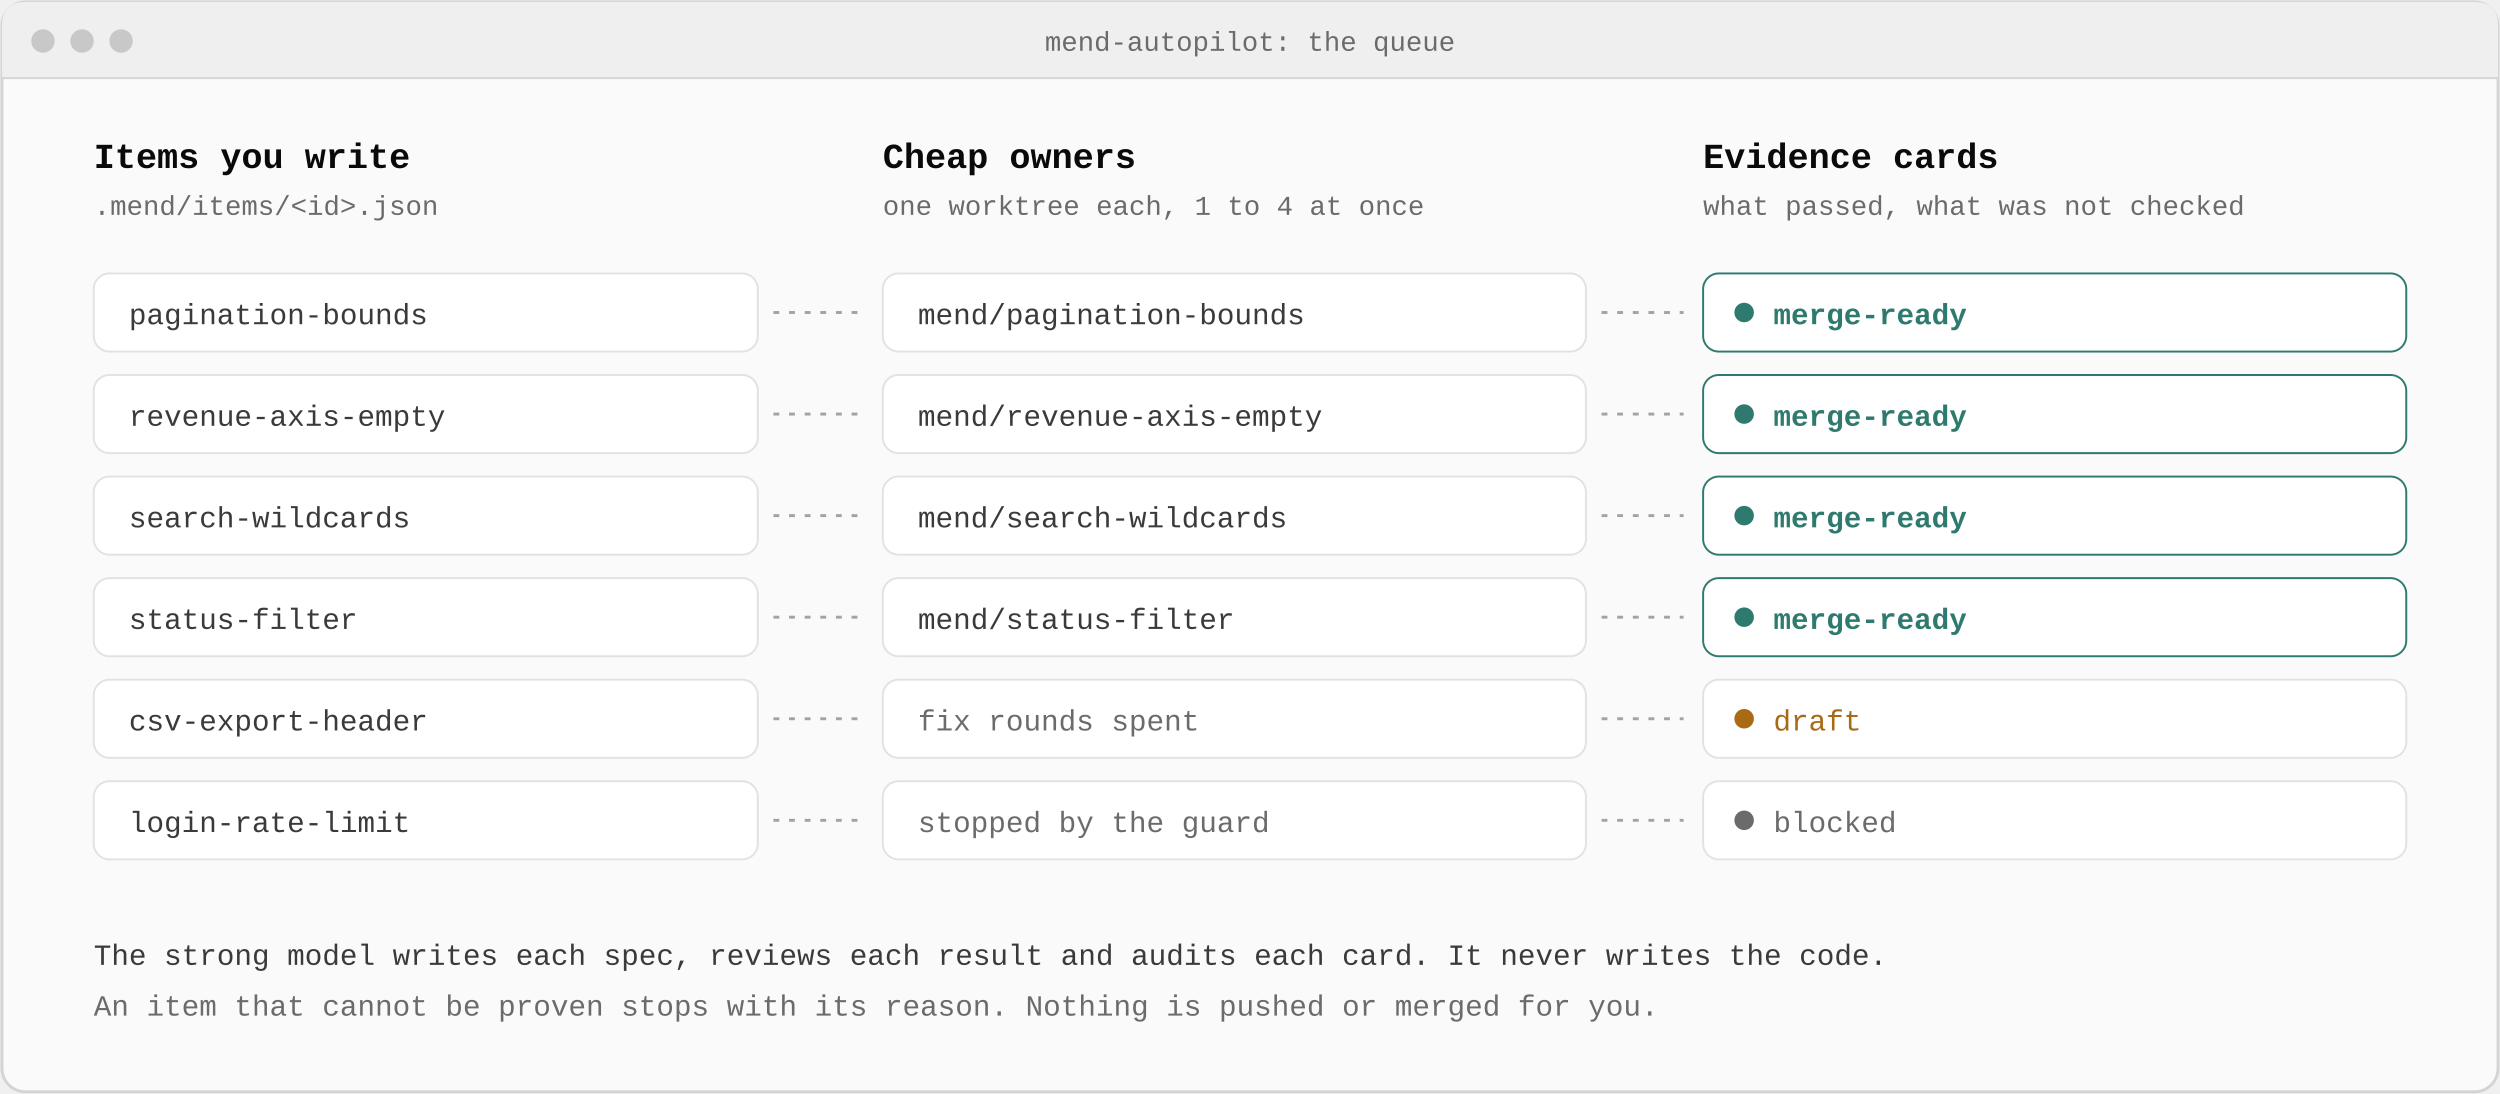
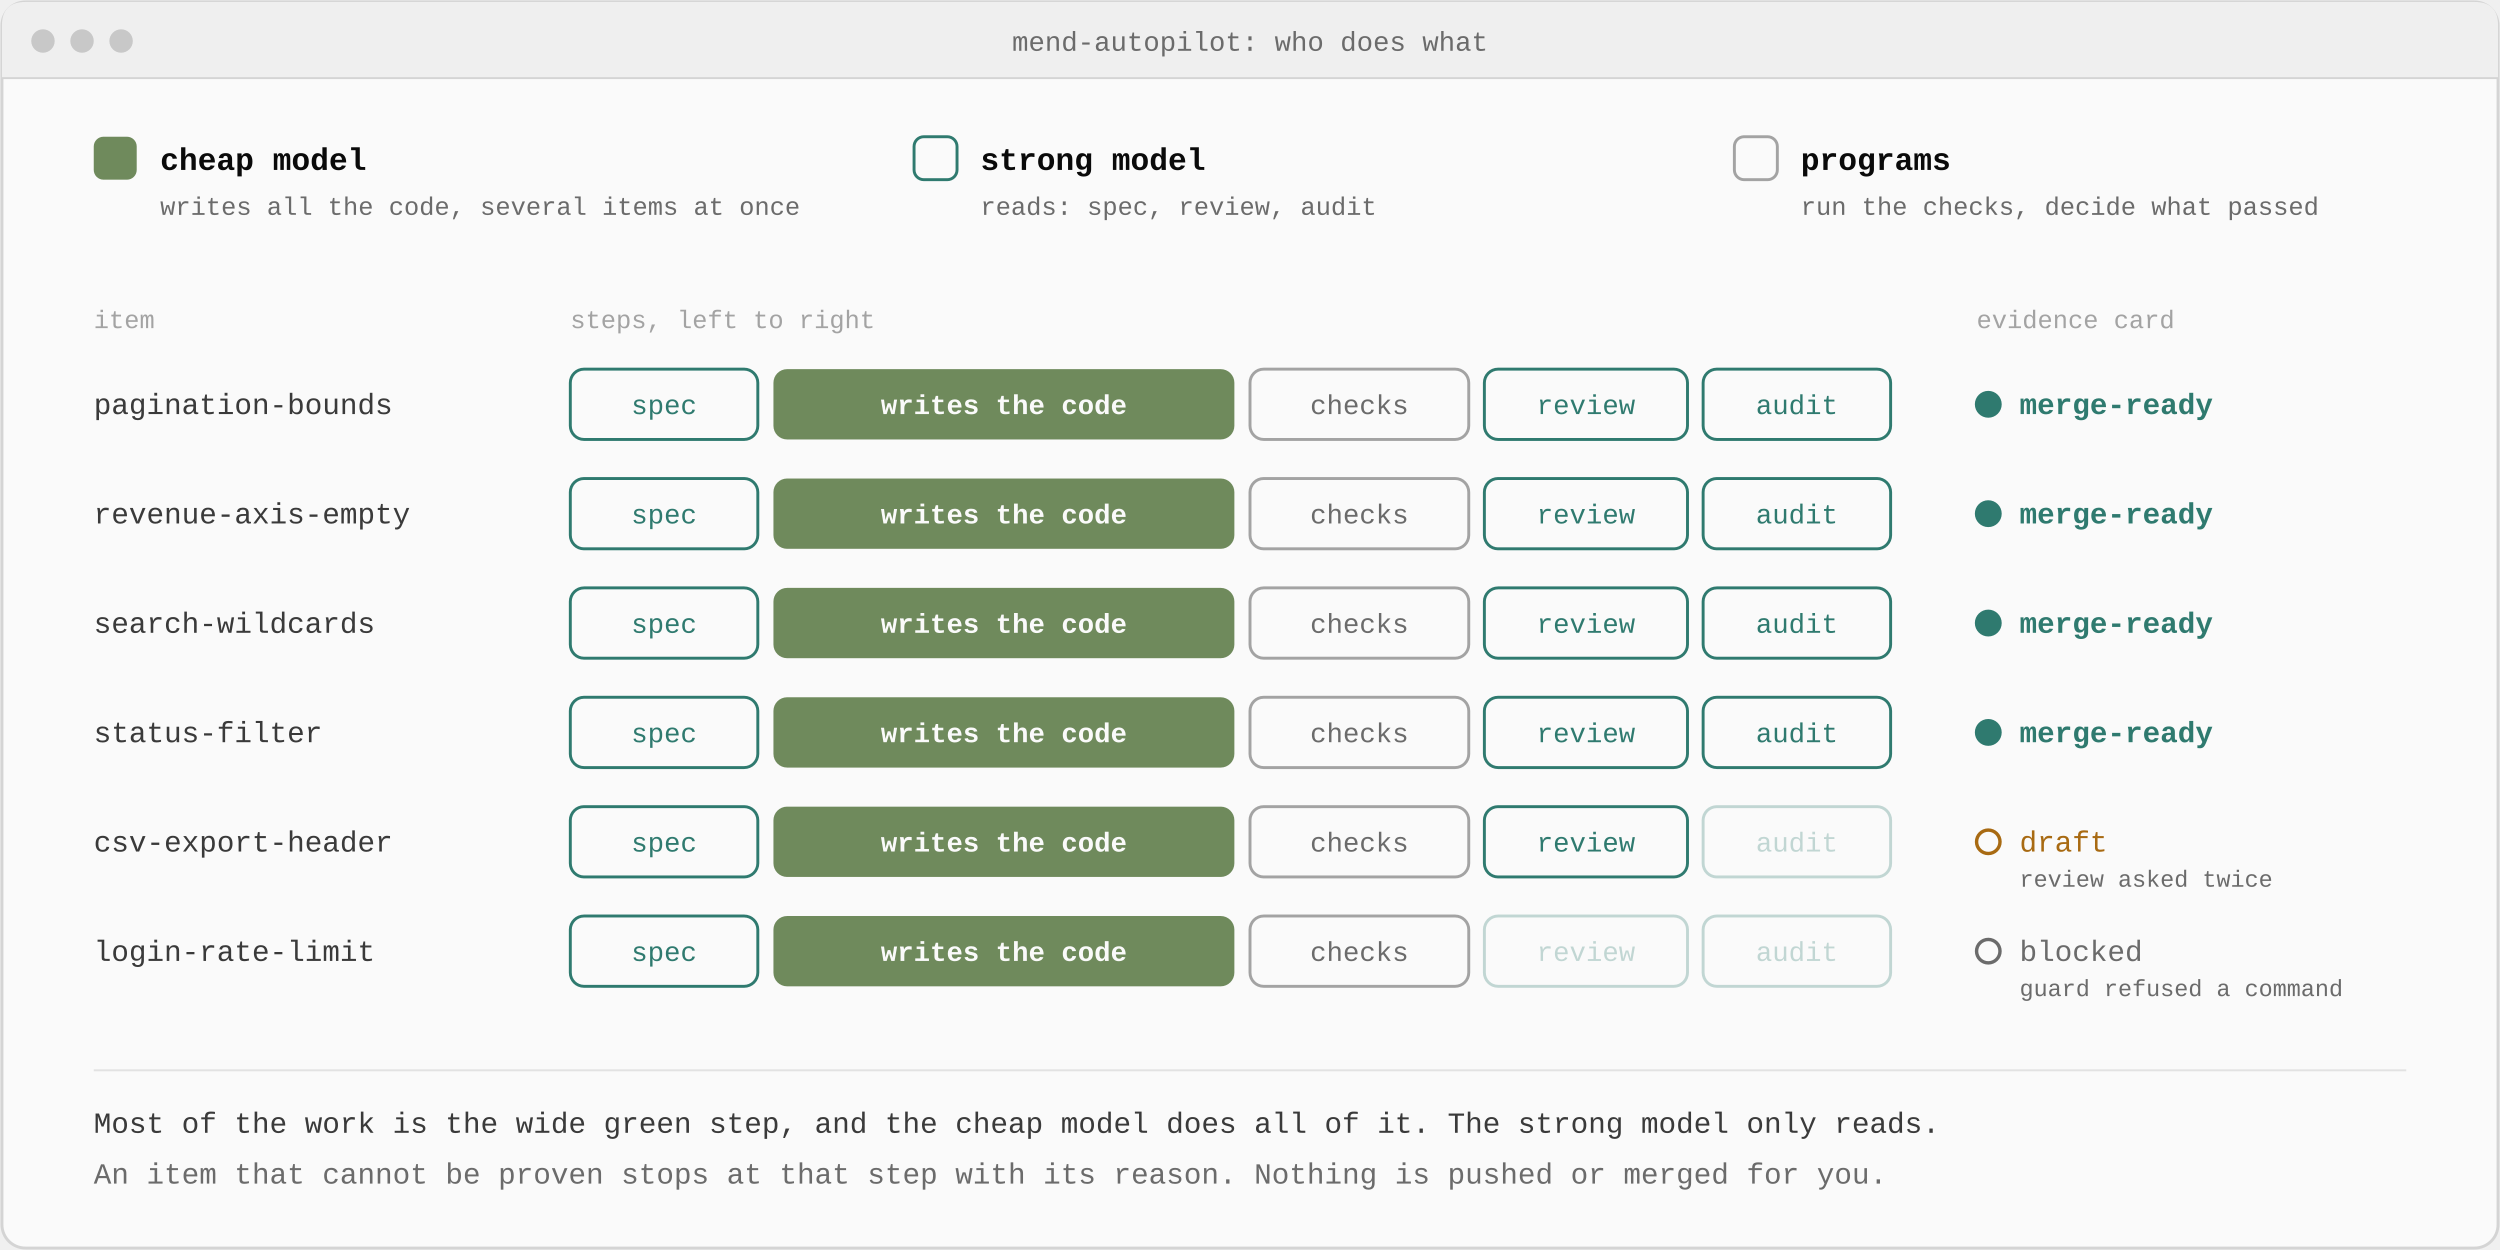
- <svg xmlns="http://www.w3.org/2000/svg" width="1280" height="560" viewBox="0 0 1280 560" role="img" aria-label="Items you write go to cheap owners, each in its own worktree and one to four at once, and come back as evidence cards: four merge-ready, one draft because its fix rounds were spent, one stopped by the guard.">
-   <rect x="1" y="1" width="1278" height="558" rx="12" fill="#FAFAFA" stroke="#D4D4D4" stroke-width="1.5" />
+ <svg xmlns="http://www.w3.org/2000/svg" width="1280" height="640" viewBox="0 0 1280 640" role="img" aria-label="Six items, each a row of steps: spec by the strong model, the code by the cheap model, checks by programs, then review and audit by the strong model. Four reach merge-ready; one stops at review as a draft after two review rounds; one is blocked at the checks because the guard refused a command.">
+   <rect x="1" y="1" width="1278" height="638" rx="12" fill="#FAFAFA" stroke="#D4D4D4" stroke-width="1.5" />
  <path d="M 1 13 Q 1 1 13 1 H 1267 Q 1279 1 1279 13 V 40 H 1 Z" fill="#EFEFEF" />
  <path d="M 1 40 H 1279" stroke="#D4D4D4" stroke-width="1" />
  <circle cx="22" cy="21" r="6" fill="#C8C8C8" />
  <circle cx="42" cy="21" r="6" fill="#C8C8C8" />
  <circle cx="62" cy="21" r="6" fill="#C8C8C8" />
-   <text x="640" y="26" font-family="ui-monospace, SFMono-Regular, Menlo, Consolas, 'Liberation Mono', monospace" font-size="14" text-anchor="middle" fill="#6B6B6B">mend-autopilot: the queue</text>
-   <text x="48" y="86" font-family="ui-monospace, SFMono-Regular, Menlo, Consolas, 'Liberation Mono', monospace" font-size="18" font-weight="700" fill="#0A0A0A">Items you write</text>
-   <text x="48" y="110" font-family="ui-monospace, SFMono-Regular, Menlo, Consolas, 'Liberation Mono', monospace" font-size="14" fill="#6B6B6B">.mend/items/&lt;id&gt;.json</text>
-   <text x="452" y="86" font-family="ui-monospace, SFMono-Regular, Menlo, Consolas, 'Liberation Mono', monospace" font-size="18" font-weight="700" fill="#0A0A0A">Cheap owners</text>
-   <text x="452" y="110" font-family="ui-monospace, SFMono-Regular, Menlo, Consolas, 'Liberation Mono', monospace" font-size="14" fill="#6B6B6B">one worktree each, 1 to 4 at once</text>
-   <text x="872" y="86" font-family="ui-monospace, SFMono-Regular, Menlo, Consolas, 'Liberation Mono', monospace" font-size="18" font-weight="700" fill="#0A0A0A">Evidence cards</text>
-   <text x="872" y="110" font-family="ui-monospace, SFMono-Regular, Menlo, Consolas, 'Liberation Mono', monospace" font-size="14" fill="#6B6B6B">what passed, what was not checked</text>
-   <rect x="48" y="140" width="340" height="40" rx="8" fill="#FFFFFF" stroke="#E2E2E2" />
-   <text x="66" y="166" font-family="ui-monospace, SFMono-Regular, Menlo, Consolas, 'Liberation Mono', monospace" font-size="15" fill="#3A3A3A">pagination-bounds</text>
-   <path d="M 396 160 H 440" stroke="#A3A3A3" stroke-width="1.5" stroke-dasharray="3 5" />
-   <rect x="452" y="140" width="360" height="40" rx="8" fill="#FFFFFF" stroke="#E2E2E2" />
-   <text x="470" y="166" font-family="ui-monospace, SFMono-Regular, Menlo, Consolas, 'Liberation Mono', monospace" font-size="15" fill="#3A3A3A">mend/pagination-bounds</text>
-   <path d="M 820 160 H 862" stroke="#A3A3A3" stroke-width="1.5" stroke-dasharray="3 5" />
-   <rect x="872" y="140" width="360" height="40" rx="8" fill="#FFFFFF" stroke="#2F7A6F" />
-   <circle cx="893" cy="160" r="5" fill="#2F7A6F" />
-   <text x="908" y="166" font-family="ui-monospace, SFMono-Regular, Menlo, Consolas, 'Liberation Mono', monospace" font-size="15" font-weight="700" fill="#2F7A6F">merge-ready</text>
-   <rect x="48" y="192" width="340" height="40" rx="8" fill="#FFFFFF" stroke="#E2E2E2" />
-   <text x="66" y="218" font-family="ui-monospace, SFMono-Regular, Menlo, Consolas, 'Liberation Mono', monospace" font-size="15" fill="#3A3A3A">revenue-axis-empty</text>
-   <path d="M 396 212 H 440" stroke="#A3A3A3" stroke-width="1.5" stroke-dasharray="3 5" />
-   <rect x="452" y="192" width="360" height="40" rx="8" fill="#FFFFFF" stroke="#E2E2E2" />
-   <text x="470" y="218" font-family="ui-monospace, SFMono-Regular, Menlo, Consolas, 'Liberation Mono', monospace" font-size="15" fill="#3A3A3A">mend/revenue-axis-empty</text>
-   <path d="M 820 212 H 862" stroke="#A3A3A3" stroke-width="1.5" stroke-dasharray="3 5" />
-   <rect x="872" y="192" width="360" height="40" rx="8" fill="#FFFFFF" stroke="#2F7A6F" />
-   <circle cx="893" cy="212" r="5" fill="#2F7A6F" />
-   <text x="908" y="218" font-family="ui-monospace, SFMono-Regular, Menlo, Consolas, 'Liberation Mono', monospace" font-size="15" font-weight="700" fill="#2F7A6F">merge-ready</text>
-   <rect x="48" y="244" width="340" height="40" rx="8" fill="#FFFFFF" stroke="#E2E2E2" />
-   <text x="66" y="270" font-family="ui-monospace, SFMono-Regular, Menlo, Consolas, 'Liberation Mono', monospace" font-size="15" fill="#3A3A3A">search-wildcards</text>
-   <path d="M 396 264 H 440" stroke="#A3A3A3" stroke-width="1.5" stroke-dasharray="3 5" />
-   <rect x="452" y="244" width="360" height="40" rx="8" fill="#FFFFFF" stroke="#E2E2E2" />
-   <text x="470" y="270" font-family="ui-monospace, SFMono-Regular, Menlo, Consolas, 'Liberation Mono', monospace" font-size="15" fill="#3A3A3A">mend/search-wildcards</text>
-   <path d="M 820 264 H 862" stroke="#A3A3A3" stroke-width="1.5" stroke-dasharray="3 5" />
-   <rect x="872" y="244" width="360" height="40" rx="8" fill="#FFFFFF" stroke="#2F7A6F" />
-   <circle cx="893" cy="264" r="5" fill="#2F7A6F" />
-   <text x="908" y="270" font-family="ui-monospace, SFMono-Regular, Menlo, Consolas, 'Liberation Mono', monospace" font-size="15" font-weight="700" fill="#2F7A6F">merge-ready</text>
-   <rect x="48" y="296" width="340" height="40" rx="8" fill="#FFFFFF" stroke="#E2E2E2" />
-   <text x="66" y="322" font-family="ui-monospace, SFMono-Regular, Menlo, Consolas, 'Liberation Mono', monospace" font-size="15" fill="#3A3A3A">status-filter</text>
-   <path d="M 396 316 H 440" stroke="#A3A3A3" stroke-width="1.5" stroke-dasharray="3 5" />
-   <rect x="452" y="296" width="360" height="40" rx="8" fill="#FFFFFF" stroke="#E2E2E2" />
-   <text x="470" y="322" font-family="ui-monospace, SFMono-Regular, Menlo, Consolas, 'Liberation Mono', monospace" font-size="15" fill="#3A3A3A">mend/status-filter</text>
-   <path d="M 820 316 H 862" stroke="#A3A3A3" stroke-width="1.5" stroke-dasharray="3 5" />
-   <rect x="872" y="296" width="360" height="40" rx="8" fill="#FFFFFF" stroke="#2F7A6F" />
-   <circle cx="893" cy="316" r="5" fill="#2F7A6F" />
-   <text x="908" y="322" font-family="ui-monospace, SFMono-Regular, Menlo, Consolas, 'Liberation Mono', monospace" font-size="15" font-weight="700" fill="#2F7A6F">merge-ready</text>
-   <rect x="48" y="348" width="340" height="40" rx="8" fill="#FFFFFF" stroke="#E2E2E2" />
-   <text x="66" y="374" font-family="ui-monospace, SFMono-Regular, Menlo, Consolas, 'Liberation Mono', monospace" font-size="15" fill="#3A3A3A">csv-export-header</text>
-   <path d="M 396 368 H 440" stroke="#A3A3A3" stroke-width="1.5" stroke-dasharray="3 5" />
-   <rect x="452" y="348" width="360" height="40" rx="8" fill="#FFFFFF" stroke="#E2E2E2" />
-   <text x="470" y="374" font-family="ui-monospace, SFMono-Regular, Menlo, Consolas, 'Liberation Mono', monospace" font-size="15" fill="#6B6B6B">fix rounds spent</text>
-   <path d="M 820 368 H 862" stroke="#A3A3A3" stroke-width="1.5" stroke-dasharray="3 5" />
-   <rect x="872" y="348" width="360" height="40" rx="8" fill="#FFFFFF" stroke="#E2E2E2" />
-   <circle cx="893" cy="368" r="5" fill="#A86A12" />
-   <text x="908" y="374" font-family="ui-monospace, SFMono-Regular, Menlo, Consolas, 'Liberation Mono', monospace" font-size="15" fill="#A86A12">draft</text>
-   <rect x="48" y="400" width="340" height="40" rx="8" fill="#FFFFFF" stroke="#E2E2E2" />
-   <text x="66" y="426" font-family="ui-monospace, SFMono-Regular, Menlo, Consolas, 'Liberation Mono', monospace" font-size="15" fill="#3A3A3A">login-rate-limit</text>
-   <path d="M 396 420 H 440" stroke="#A3A3A3" stroke-width="1.5" stroke-dasharray="3 5" />
-   <rect x="452" y="400" width="360" height="40" rx="8" fill="#FFFFFF" stroke="#E2E2E2" />
-   <text x="470" y="426" font-family="ui-monospace, SFMono-Regular, Menlo, Consolas, 'Liberation Mono', monospace" font-size="15" fill="#6B6B6B">stopped by the guard</text>
-   <path d="M 820 420 H 862" stroke="#A3A3A3" stroke-width="1.5" stroke-dasharray="3 5" />
-   <rect x="872" y="400" width="360" height="40" rx="8" fill="#FFFFFF" stroke="#E2E2E2" />
-   <circle cx="893" cy="420" r="5" fill="#6B6B6B" />
-   <text x="908" y="426" font-family="ui-monospace, SFMono-Regular, Menlo, Consolas, 'Liberation Mono', monospace" font-size="15" fill="#6B6B6B">blocked</text>
-   <text x="48" y="494" font-family="ui-monospace, SFMono-Regular, Menlo, Consolas, 'Liberation Mono', monospace" font-size="15" fill="#3A3A3A">The strong model writes each spec, reviews each result and audits each card. It never writes the code.</text>
-   <text x="48" y="520" font-family="ui-monospace, SFMono-Regular, Menlo, Consolas, 'Liberation Mono', monospace" font-size="15" fill="#6B6B6B">An item that cannot be proven stops with its reason. Nothing is pushed or merged for you.</text>
+   <text x="640" y="26" font-family="ui-monospace, SFMono-Regular, Menlo, Consolas, 'Liberation Mono', monospace" font-size="14" text-anchor="middle" fill="#6B6B6B">mend-autopilot: who does what</text>
+   <rect x="48" y="70" width="22" height="22" rx="5" fill="#6F8A5C" />
+   <text x="82" y="87" font-family="ui-monospace, SFMono-Regular, Menlo, Consolas, 'Liberation Mono', monospace" font-size="16" font-weight="700" fill="#0A0A0A">cheap model</text>
+   <text x="82" y="110" font-family="ui-monospace, SFMono-Regular, Menlo, Consolas, 'Liberation Mono', monospace" font-size="13" fill="#6B6B6B">writes all the code, several items at once</text>
+   <rect x="468" y="70" width="22" height="22" rx="5" fill="none" stroke="#2F7A6F" stroke-width="1.5" />
+   <text x="502" y="87" font-family="ui-monospace, SFMono-Regular, Menlo, Consolas, 'Liberation Mono', monospace" font-size="16" font-weight="700" fill="#0A0A0A">strong model</text>
+   <text x="502" y="110" font-family="ui-monospace, SFMono-Regular, Menlo, Consolas, 'Liberation Mono', monospace" font-size="13" fill="#6B6B6B">reads: spec, review, audit</text>
+   <rect x="888" y="70" width="22" height="22" rx="5" fill="none" stroke="#A3A3A3" stroke-width="1.5" />
+   <text x="922" y="87" font-family="ui-monospace, SFMono-Regular, Menlo, Consolas, 'Liberation Mono', monospace" font-size="16" font-weight="700" fill="#0A0A0A">programs</text>
+   <text x="922" y="110" font-family="ui-monospace, SFMono-Regular, Menlo, Consolas, 'Liberation Mono', monospace" font-size="13" fill="#6B6B6B">run the checks, decide what passed</text>
+   <text x="48" y="168" font-family="ui-monospace, SFMono-Regular, Menlo, Consolas, 'Liberation Mono', monospace" font-size="13" fill="#A3A3A3">item</text>
+   <text x="292" y="168" font-family="ui-monospace, SFMono-Regular, Menlo, Consolas, 'Liberation Mono', monospace" font-size="13" fill="#A3A3A3">steps, left to right</text>
+   <text x="1012" y="168" font-family="ui-monospace, SFMono-Regular, Menlo, Consolas, 'Liberation Mono', monospace" font-size="13" fill="#A3A3A3">evidence card</text>
+   <text x="48" y="212" font-family="ui-monospace, SFMono-Regular, Menlo, Consolas, 'Liberation Mono', monospace" font-size="15" fill="#3A3A3A">pagination-bounds</text>
+   <g>
+     <rect x="292" y="189" width="96" height="36" rx="7" fill="none" stroke="#2F7A6F" stroke-width="1.5" />
+     <text x="340" y="212" font-family="ui-monospace, SFMono-Regular, Menlo, Consolas, 'Liberation Mono', monospace" font-size="14" text-anchor="middle" fill="#2F7A6F">spec</text>
+   </g>
+   <g>
+     <rect x="396" y="189" width="236" height="36" rx="7" fill="#6F8A5C" />
+     <text x="514" y="212" font-family="ui-monospace, SFMono-Regular, Menlo, Consolas, 'Liberation Mono', monospace" font-size="14" font-weight="700" text-anchor="middle" fill="#FAFAFA">writes the code</text>
+   </g>
+   <g>
+     <rect x="640" y="189" width="112" height="36" rx="7" fill="none" stroke="#A3A3A3" stroke-width="1.5" />
+     <text x="696" y="212" font-family="ui-monospace, SFMono-Regular, Menlo, Consolas, 'Liberation Mono', monospace" font-size="14" text-anchor="middle" fill="#6B6B6B">checks</text>
+   </g>
+   <g>
+     <rect x="760" y="189" width="104" height="36" rx="7" fill="none" stroke="#2F7A6F" stroke-width="1.5" />
+     <text x="812" y="212" font-family="ui-monospace, SFMono-Regular, Menlo, Consolas, 'Liberation Mono', monospace" font-size="14" text-anchor="middle" fill="#2F7A6F">review</text>
+   </g>
+   <g>
+     <rect x="872" y="189" width="96" height="36" rx="7" fill="none" stroke="#2F7A6F" stroke-width="1.5" />
+     <text x="920" y="212" font-family="ui-monospace, SFMono-Regular, Menlo, Consolas, 'Liberation Mono', monospace" font-size="14" text-anchor="middle" fill="#2F7A6F">audit</text>
+   </g>
+   <circle cx="1018" cy="207" r="6" fill="#2F7A6F" stroke="#2F7A6F" stroke-width="1.75" />
+   <text x="1034" y="212" font-family="ui-monospace, SFMono-Regular, Menlo, Consolas, 'Liberation Mono', monospace" font-size="15" font-weight="700" fill="#2F7A6F">merge-ready</text>
+   <text x="48" y="268" font-family="ui-monospace, SFMono-Regular, Menlo, Consolas, 'Liberation Mono', monospace" font-size="15" fill="#3A3A3A">revenue-axis-empty</text>
+   <g>
+     <rect x="292" y="245" width="96" height="36" rx="7" fill="none" stroke="#2F7A6F" stroke-width="1.5" />
+     <text x="340" y="268" font-family="ui-monospace, SFMono-Regular, Menlo, Consolas, 'Liberation Mono', monospace" font-size="14" text-anchor="middle" fill="#2F7A6F">spec</text>
+   </g>
+   <g>
+     <rect x="396" y="245" width="236" height="36" rx="7" fill="#6F8A5C" />
+     <text x="514" y="268" font-family="ui-monospace, SFMono-Regular, Menlo, Consolas, 'Liberation Mono', monospace" font-size="14" font-weight="700" text-anchor="middle" fill="#FAFAFA">writes the code</text>
+   </g>
+   <g>
+     <rect x="640" y="245" width="112" height="36" rx="7" fill="none" stroke="#A3A3A3" stroke-width="1.5" />
+     <text x="696" y="268" font-family="ui-monospace, SFMono-Regular, Menlo, Consolas, 'Liberation Mono', monospace" font-size="14" text-anchor="middle" fill="#6B6B6B">checks</text>
+   </g>
+   <g>
+     <rect x="760" y="245" width="104" height="36" rx="7" fill="none" stroke="#2F7A6F" stroke-width="1.5" />
+     <text x="812" y="268" font-family="ui-monospace, SFMono-Regular, Menlo, Consolas, 'Liberation Mono', monospace" font-size="14" text-anchor="middle" fill="#2F7A6F">review</text>
+   </g>
+   <g>
+     <rect x="872" y="245" width="96" height="36" rx="7" fill="none" stroke="#2F7A6F" stroke-width="1.5" />
+     <text x="920" y="268" font-family="ui-monospace, SFMono-Regular, Menlo, Consolas, 'Liberation Mono', monospace" font-size="14" text-anchor="middle" fill="#2F7A6F">audit</text>
+   </g>
+   <circle cx="1018" cy="263" r="6" fill="#2F7A6F" stroke="#2F7A6F" stroke-width="1.75" />
+   <text x="1034" y="268" font-family="ui-monospace, SFMono-Regular, Menlo, Consolas, 'Liberation Mono', monospace" font-size="15" font-weight="700" fill="#2F7A6F">merge-ready</text>
+   <text x="48" y="324" font-family="ui-monospace, SFMono-Regular, Menlo, Consolas, 'Liberation Mono', monospace" font-size="15" fill="#3A3A3A">search-wildcards</text>
+   <g>
+     <rect x="292" y="301" width="96" height="36" rx="7" fill="none" stroke="#2F7A6F" stroke-width="1.5" />
+     <text x="340" y="324" font-family="ui-monospace, SFMono-Regular, Menlo, Consolas, 'Liberation Mono', monospace" font-size="14" text-anchor="middle" fill="#2F7A6F">spec</text>
+   </g>
+   <g>
+     <rect x="396" y="301" width="236" height="36" rx="7" fill="#6F8A5C" />
+     <text x="514" y="324" font-family="ui-monospace, SFMono-Regular, Menlo, Consolas, 'Liberation Mono', monospace" font-size="14" font-weight="700" text-anchor="middle" fill="#FAFAFA">writes the code</text>
+   </g>
+   <g>
+     <rect x="640" y="301" width="112" height="36" rx="7" fill="none" stroke="#A3A3A3" stroke-width="1.5" />
+     <text x="696" y="324" font-family="ui-monospace, SFMono-Regular, Menlo, Consolas, 'Liberation Mono', monospace" font-size="14" text-anchor="middle" fill="#6B6B6B">checks</text>
+   </g>
+   <g>
+     <rect x="760" y="301" width="104" height="36" rx="7" fill="none" stroke="#2F7A6F" stroke-width="1.5" />
+     <text x="812" y="324" font-family="ui-monospace, SFMono-Regular, Menlo, Consolas, 'Liberation Mono', monospace" font-size="14" text-anchor="middle" fill="#2F7A6F">review</text>
+   </g>
+   <g>
+     <rect x="872" y="301" width="96" height="36" rx="7" fill="none" stroke="#2F7A6F" stroke-width="1.5" />
+     <text x="920" y="324" font-family="ui-monospace, SFMono-Regular, Menlo, Consolas, 'Liberation Mono', monospace" font-size="14" text-anchor="middle" fill="#2F7A6F">audit</text>
+   </g>
+   <circle cx="1018" cy="319" r="6" fill="#2F7A6F" stroke="#2F7A6F" stroke-width="1.75" />
+   <text x="1034" y="324" font-family="ui-monospace, SFMono-Regular, Menlo, Consolas, 'Liberation Mono', monospace" font-size="15" font-weight="700" fill="#2F7A6F">merge-ready</text>
+   <text x="48" y="380" font-family="ui-monospace, SFMono-Regular, Menlo, Consolas, 'Liberation Mono', monospace" font-size="15" fill="#3A3A3A">status-filter</text>
+   <g>
+     <rect x="292" y="357" width="96" height="36" rx="7" fill="none" stroke="#2F7A6F" stroke-width="1.5" />
+     <text x="340" y="380" font-family="ui-monospace, SFMono-Regular, Menlo, Consolas, 'Liberation Mono', monospace" font-size="14" text-anchor="middle" fill="#2F7A6F">spec</text>
+   </g>
+   <g>
+     <rect x="396" y="357" width="236" height="36" rx="7" fill="#6F8A5C" />
+     <text x="514" y="380" font-family="ui-monospace, SFMono-Regular, Menlo, Consolas, 'Liberation Mono', monospace" font-size="14" font-weight="700" text-anchor="middle" fill="#FAFAFA">writes the code</text>
+   </g>
+   <g>
+     <rect x="640" y="357" width="112" height="36" rx="7" fill="none" stroke="#A3A3A3" stroke-width="1.5" />
+     <text x="696" y="380" font-family="ui-monospace, SFMono-Regular, Menlo, Consolas, 'Liberation Mono', monospace" font-size="14" text-anchor="middle" fill="#6B6B6B">checks</text>
+   </g>
+   <g>
+     <rect x="760" y="357" width="104" height="36" rx="7" fill="none" stroke="#2F7A6F" stroke-width="1.5" />
+     <text x="812" y="380" font-family="ui-monospace, SFMono-Regular, Menlo, Consolas, 'Liberation Mono', monospace" font-size="14" text-anchor="middle" fill="#2F7A6F">review</text>
+   </g>
+   <g>
+     <rect x="872" y="357" width="96" height="36" rx="7" fill="none" stroke="#2F7A6F" stroke-width="1.5" />
+     <text x="920" y="380" font-family="ui-monospace, SFMono-Regular, Menlo, Consolas, 'Liberation Mono', monospace" font-size="14" text-anchor="middle" fill="#2F7A6F">audit</text>
+   </g>
+   <circle cx="1018" cy="375" r="6" fill="#2F7A6F" stroke="#2F7A6F" stroke-width="1.75" />
+   <text x="1034" y="380" font-family="ui-monospace, SFMono-Regular, Menlo, Consolas, 'Liberation Mono', monospace" font-size="15" font-weight="700" fill="#2F7A6F">merge-ready</text>
+   <text x="48" y="436" font-family="ui-monospace, SFMono-Regular, Menlo, Consolas, 'Liberation Mono', monospace" font-size="15" fill="#3A3A3A">csv-export-header</text>
+   <g>
+     <rect x="292" y="413" width="96" height="36" rx="7" fill="none" stroke="#2F7A6F" stroke-width="1.5" />
+     <text x="340" y="436" font-family="ui-monospace, SFMono-Regular, Menlo, Consolas, 'Liberation Mono', monospace" font-size="14" text-anchor="middle" fill="#2F7A6F">spec</text>
+   </g>
+   <g>
+     <rect x="396" y="413" width="236" height="36" rx="7" fill="#6F8A5C" />
+     <text x="514" y="436" font-family="ui-monospace, SFMono-Regular, Menlo, Consolas, 'Liberation Mono', monospace" font-size="14" font-weight="700" text-anchor="middle" fill="#FAFAFA">writes the code</text>
+   </g>
+   <g>
+     <rect x="640" y="413" width="112" height="36" rx="7" fill="none" stroke="#A3A3A3" stroke-width="1.5" />
+     <text x="696" y="436" font-family="ui-monospace, SFMono-Regular, Menlo, Consolas, 'Liberation Mono', monospace" font-size="14" text-anchor="middle" fill="#6B6B6B">checks</text>
+   </g>
+   <g>
+     <rect x="760" y="413" width="104" height="36" rx="7" fill="none" stroke="#2F7A6F" stroke-width="1.5" />
+     <text x="812" y="436" font-family="ui-monospace, SFMono-Regular, Menlo, Consolas, 'Liberation Mono', monospace" font-size="14" text-anchor="middle" fill="#2F7A6F">review</text>
+   </g>
+   <g opacity="0.28">
+     <rect x="872" y="413" width="96" height="36" rx="7" fill="none" stroke="#2F7A6F" stroke-width="1.5" />
+     <text x="920" y="436" font-family="ui-monospace, SFMono-Regular, Menlo, Consolas, 'Liberation Mono', monospace" font-size="14" text-anchor="middle" fill="#2F7A6F">audit</text>
+   </g>
+   <circle cx="1018" cy="431" r="6" fill="none" stroke="#A86A12" stroke-width="1.75" />
+   <text x="1034" y="436" font-family="ui-monospace, SFMono-Regular, Menlo, Consolas, 'Liberation Mono', monospace" font-size="15" fill="#A86A12">draft</text>
+   <text x="1034" y="454" font-family="ui-monospace, SFMono-Regular, Menlo, Consolas, 'Liberation Mono', monospace" font-size="12" fill="#6B6B6B">review asked twice</text>
+   <text x="48" y="492" font-family="ui-monospace, SFMono-Regular, Menlo, Consolas, 'Liberation Mono', monospace" font-size="15" fill="#3A3A3A">login-rate-limit</text>
+   <g>
+     <rect x="292" y="469" width="96" height="36" rx="7" fill="none" stroke="#2F7A6F" stroke-width="1.5" />
+     <text x="340" y="492" font-family="ui-monospace, SFMono-Regular, Menlo, Consolas, 'Liberation Mono', monospace" font-size="14" text-anchor="middle" fill="#2F7A6F">spec</text>
+   </g>
+   <g>
+     <rect x="396" y="469" width="236" height="36" rx="7" fill="#6F8A5C" />
+     <text x="514" y="492" font-family="ui-monospace, SFMono-Regular, Menlo, Consolas, 'Liberation Mono', monospace" font-size="14" font-weight="700" text-anchor="middle" fill="#FAFAFA">writes the code</text>
+   </g>
+   <g>
+     <rect x="640" y="469" width="112" height="36" rx="7" fill="none" stroke="#A3A3A3" stroke-width="1.5" />
+     <text x="696" y="492" font-family="ui-monospace, SFMono-Regular, Menlo, Consolas, 'Liberation Mono', monospace" font-size="14" text-anchor="middle" fill="#6B6B6B">checks</text>
+   </g>
+   <g opacity="0.28">
+     <rect x="760" y="469" width="104" height="36" rx="7" fill="none" stroke="#2F7A6F" stroke-width="1.5" />
+     <text x="812" y="492" font-family="ui-monospace, SFMono-Regular, Menlo, Consolas, 'Liberation Mono', monospace" font-size="14" text-anchor="middle" fill="#2F7A6F">review</text>
+   </g>
+   <g opacity="0.28">
+     <rect x="872" y="469" width="96" height="36" rx="7" fill="none" stroke="#2F7A6F" stroke-width="1.5" />
+     <text x="920" y="492" font-family="ui-monospace, SFMono-Regular, Menlo, Consolas, 'Liberation Mono', monospace" font-size="14" text-anchor="middle" fill="#2F7A6F">audit</text>
+   </g>
+   <circle cx="1018" cy="487" r="6" fill="none" stroke="#6B6B6B" stroke-width="1.75" />
+   <text x="1034" y="492" font-family="ui-monospace, SFMono-Regular, Menlo, Consolas, 'Liberation Mono', monospace" font-size="15" fill="#6B6B6B">blocked</text>
+   <text x="1034" y="510" font-family="ui-monospace, SFMono-Regular, Menlo, Consolas, 'Liberation Mono', monospace" font-size="12" fill="#6B6B6B">guard refused a command</text>
+   <path d="M 48 548 H 1232" stroke="#E2E2E2" />
+   <text x="48" y="580" font-family="ui-monospace, SFMono-Regular, Menlo, Consolas, 'Liberation Mono', monospace" font-size="15" fill="#3A3A3A">Most of the work is the wide green step, and the cheap model does all of it. The strong model only reads.</text>
+   <text x="48" y="606" font-family="ui-monospace, SFMono-Regular, Menlo, Consolas, 'Liberation Mono', monospace" font-size="15" fill="#6B6B6B">An item that cannot be proven stops at that step with its reason. Nothing is pushed or merged for you.</text>
</svg>
